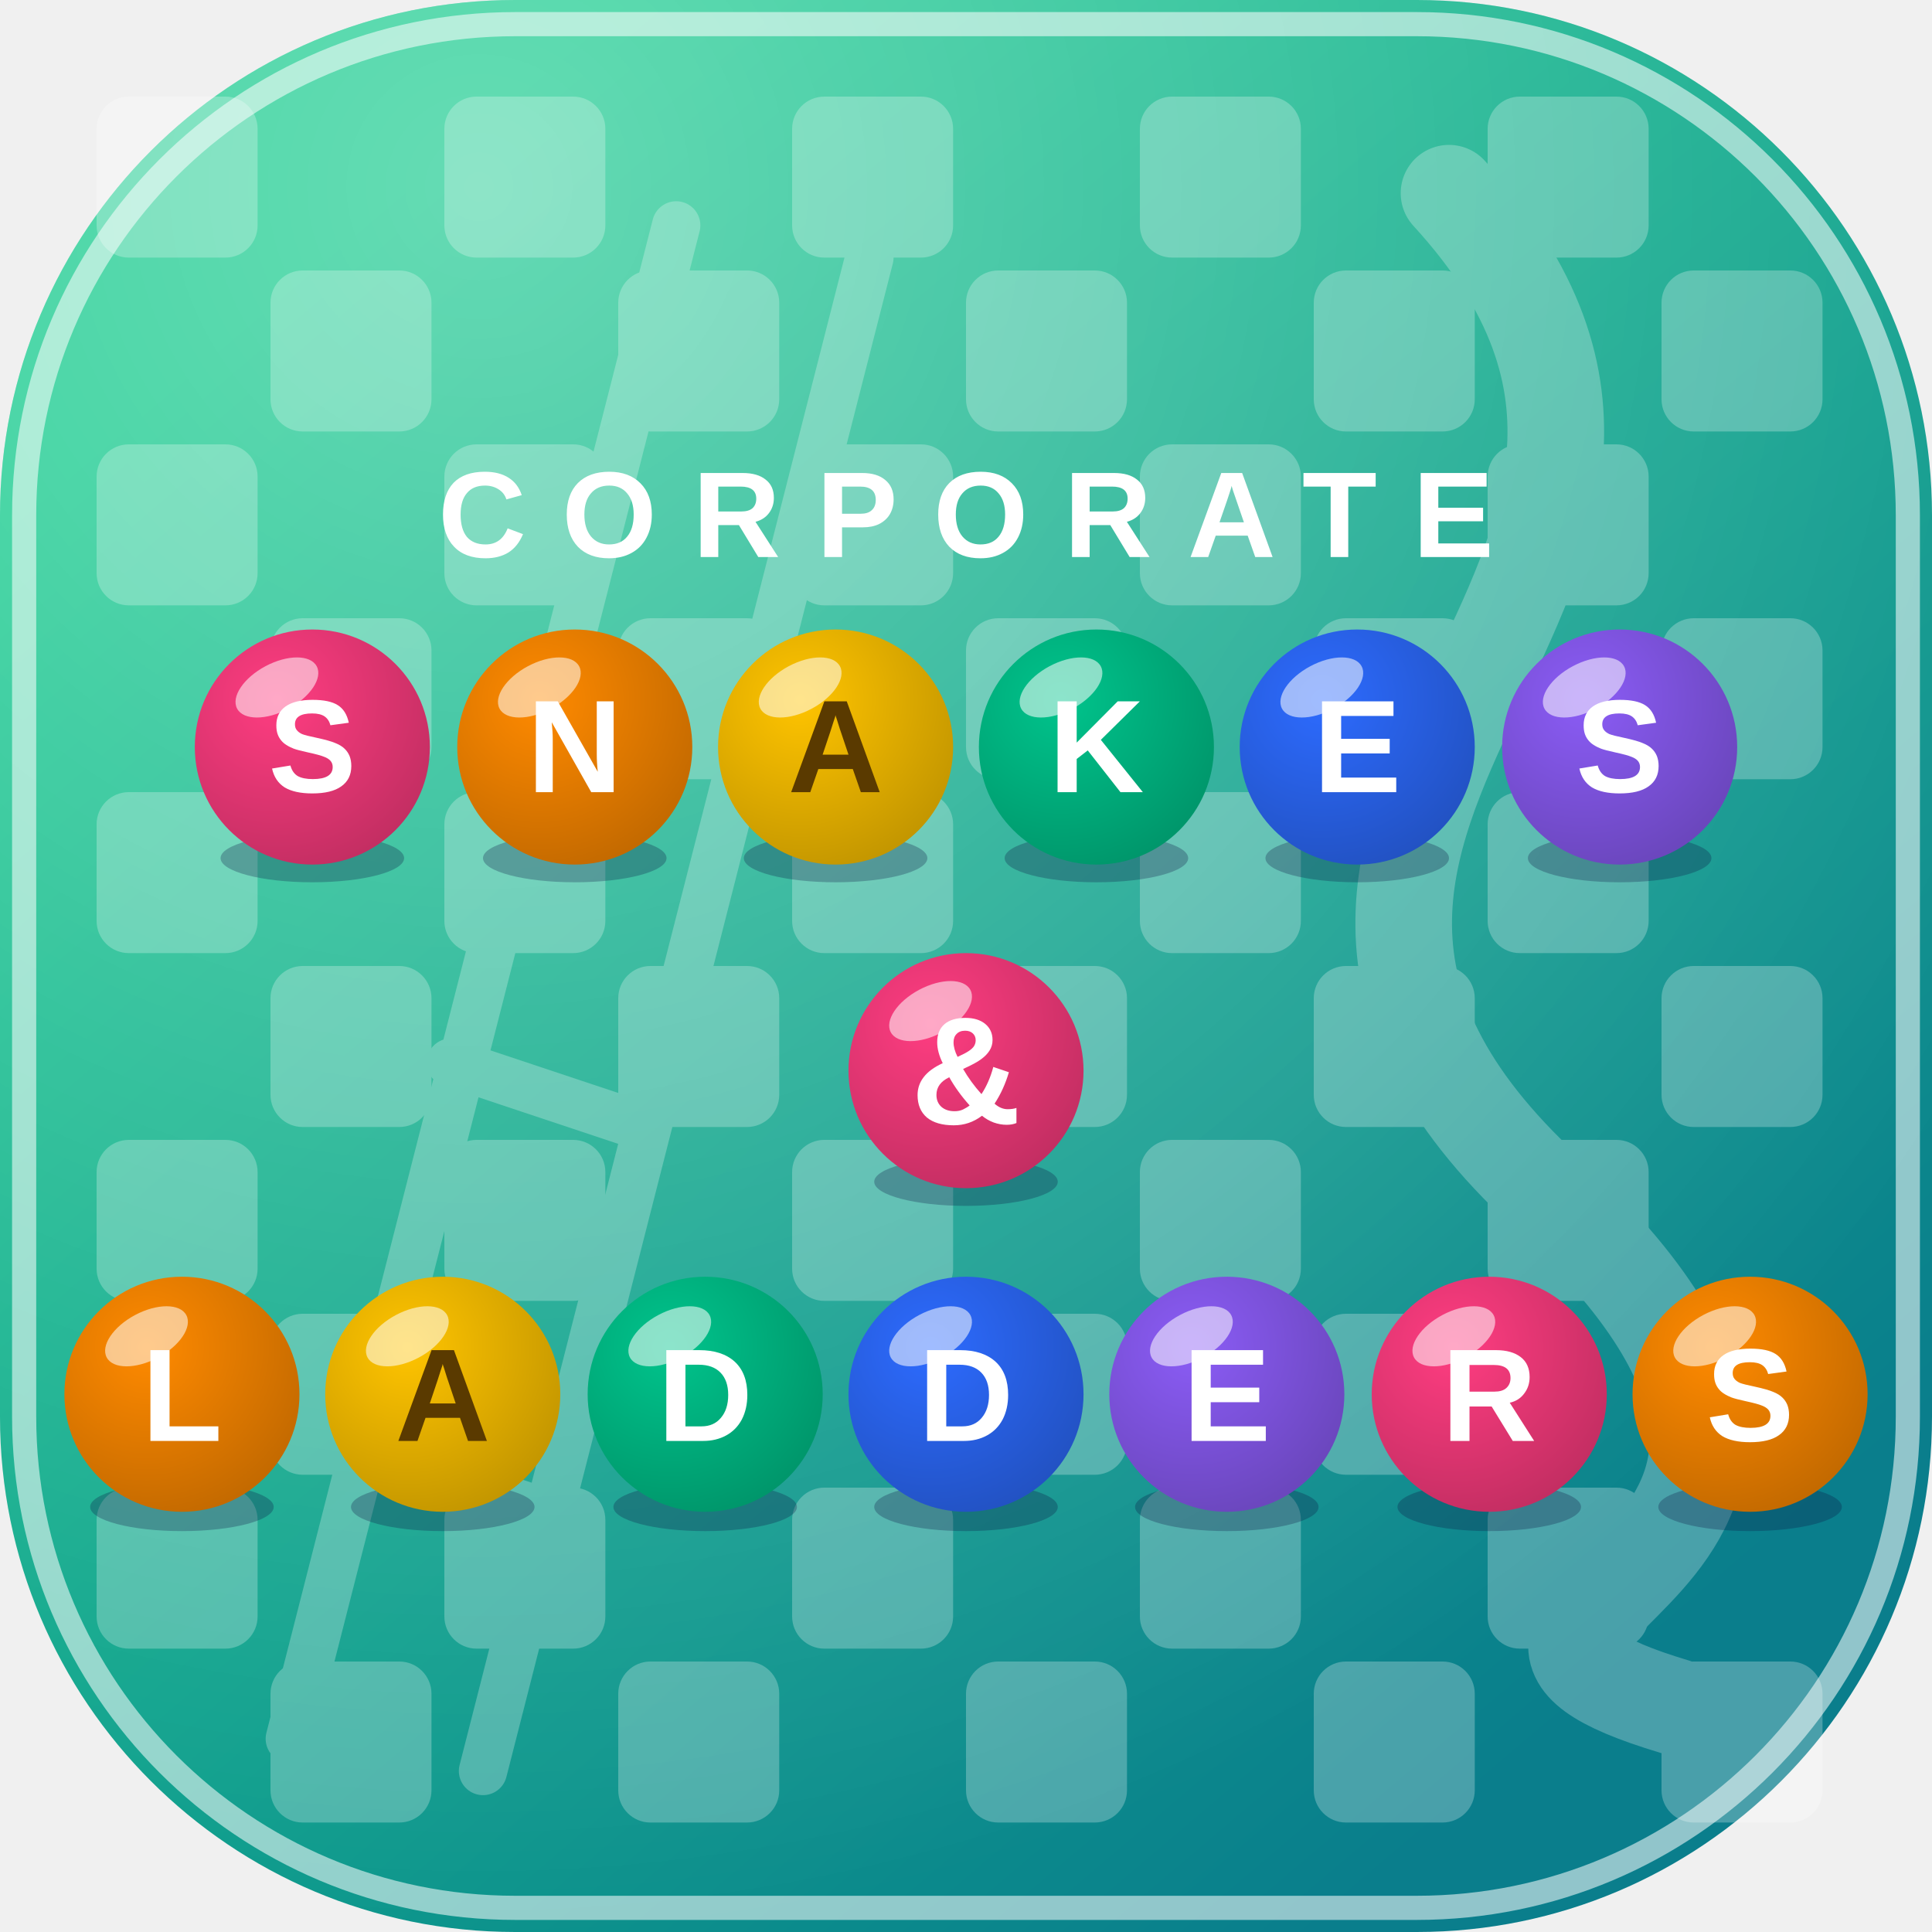
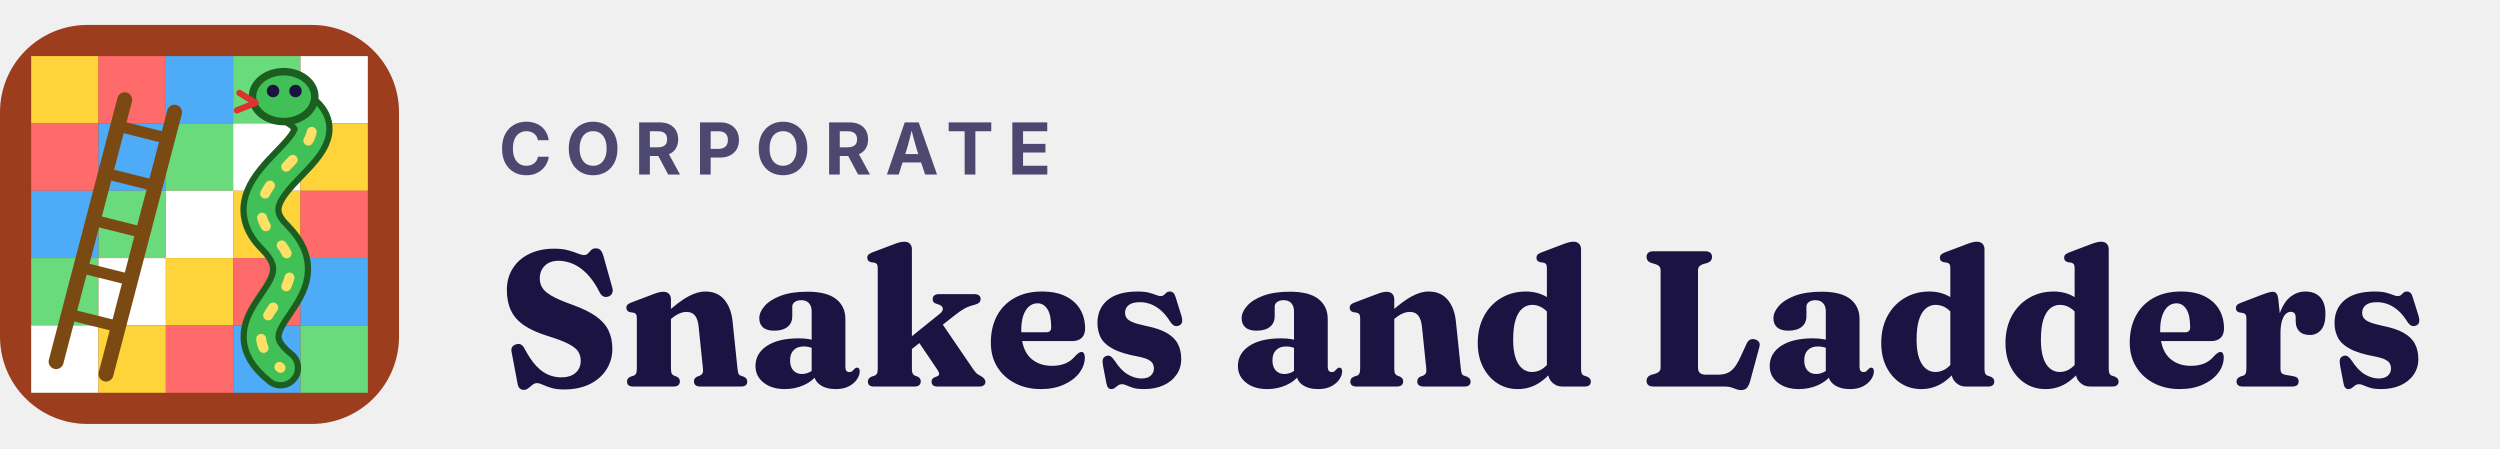
- <svg xmlns="http://www.w3.org/2000/svg" viewBox="0 0 120 120" width="240" height="240">
-   <defs>
-     <linearGradient id="t299" gradientTransform="rotate(50 .5 .5)">
-       <stop offset="0" stop-color="#12C98B" />
-       <stop offset="1" stop-color="#0A7E8C" />
-     </linearGradient>
-     <radialGradient id="s299" cx=".25" cy=".1" r=".9">
-       <stop offset="0" stop-color="#FFFFFF" stop-opacity="0.35" />
-       <stop offset="1" stop-color="#FFFFFF" stop-opacity="0" />
-     </radialGradient>
-   </defs>
-   <rect width="120" height="120" rx="32" fill="url(#t299)" />
-   <rect width="120" height="120" rx="32" fill="url(#s299)" />
-   <rect x="1.5" y="1.5" width="117" height="117" rx="30.5" fill="none" stroke="#FFFFFF" stroke-opacity="0.55" stroke-width="1.5" />
-   <g opacity="0.26" stroke-linecap="round" stroke-linejoin="round">
-     <g fill="#FFFFFF">
-       <rect x="6.0" y="6.0" width="10" height="10" rx="2" />
-       <rect x="27.6" y="6.0" width="10" height="10" rx="2" />
-       <rect x="49.2" y="6.0" width="10" height="10" rx="2" />
-       <rect x="70.8" y="6.0" width="10" height="10" rx="2" />
-       <rect x="92.4" y="6.0" width="10" height="10" rx="2" />
-       <rect x="16.8" y="16.8" width="10" height="10" rx="2" />
-       <rect x="38.4" y="16.8" width="10" height="10" rx="2" />
-       <rect x="60.0" y="16.8" width="10" height="10" rx="2" />
-       <rect x="81.6" y="16.8" width="10" height="10" rx="2" />
-       <rect x="103.2" y="16.8" width="10" height="10" rx="2" />
-       <rect x="6.0" y="27.6" width="10" height="10" rx="2" />
-       <rect x="27.6" y="27.6" width="10" height="10" rx="2" />
-       <rect x="49.2" y="27.6" width="10" height="10" rx="2" />
-       <rect x="70.8" y="27.6" width="10" height="10" rx="2" />
-       <rect x="92.4" y="27.6" width="10" height="10" rx="2" />
-       <rect x="16.8" y="38.4" width="10" height="10" rx="2" />
-       <rect x="38.4" y="38.4" width="10" height="10" rx="2" />
-       <rect x="60.0" y="38.4" width="10" height="10" rx="2" />
-       <rect x="81.6" y="38.4" width="10" height="10" rx="2" />
-       <rect x="103.2" y="38.4" width="10" height="10" rx="2" />
-       <rect x="6.0" y="49.2" width="10" height="10" rx="2" />
-       <rect x="27.6" y="49.2" width="10" height="10" rx="2" />
-       <rect x="49.2" y="49.2" width="10" height="10" rx="2" />
-       <rect x="70.8" y="49.2" width="10" height="10" rx="2" />
-       <rect x="92.4" y="49.2" width="10" height="10" rx="2" />
-       <rect x="16.8" y="60.0" width="10" height="10" rx="2" />
-       <rect x="38.4" y="60.0" width="10" height="10" rx="2" />
-       <rect x="60.0" y="60.0" width="10" height="10" rx="2" />
-       <rect x="81.6" y="60.0" width="10" height="10" rx="2" />
-       <rect x="103.2" y="60.0" width="10" height="10" rx="2" />
-       <rect x="6.0" y="70.8" width="10" height="10" rx="2" />
-       <rect x="27.6" y="70.8" width="10" height="10" rx="2" />
-       <rect x="49.2" y="70.8" width="10" height="10" rx="2" />
-       <rect x="70.8" y="70.8" width="10" height="10" rx="2" />
-       <rect x="92.4" y="70.8" width="10" height="10" rx="2" />
-       <rect x="16.8" y="81.6" width="10" height="10" rx="2" />
-       <rect x="38.4" y="81.6" width="10" height="10" rx="2" />
-       <rect x="60.0" y="81.6" width="10" height="10" rx="2" />
-       <rect x="81.6" y="81.6" width="10" height="10" rx="2" />
-       <rect x="103.2" y="81.6" width="10" height="10" rx="2" />
-       <rect x="6.0" y="92.4" width="10" height="10" rx="2" />
-       <rect x="27.6" y="92.4" width="10" height="10" rx="2" />
-       <rect x="49.2" y="92.4" width="10" height="10" rx="2" />
-       <rect x="70.8" y="92.4" width="10" height="10" rx="2" />
-       <rect x="92.4" y="92.4" width="10" height="10" rx="2" />
-       <rect x="16.8" y="103.2" width="10" height="10" rx="2" />
-       <rect x="38.4" y="103.2" width="10" height="10" rx="2" />
-       <rect x="60.0" y="103.2" width="10" height="10" rx="2" />
-       <rect x="81.6" y="103.2" width="10" height="10" rx="2" />
-       <rect x="103.2" y="103.2" width="10" height="10" rx="2" />
-     </g>
-     <path d="M18 108 L42 14 M30 110 L54 16 M22 90 L34 94 M28 66 L40 70 M34 42 L46 46" stroke="#FFFFFF" stroke-width="3" fill="none" />
-     <path d="M90 12 C 112 36, 70 50, 96 74 S 84 100, 104 106" stroke="#FFFFFF" stroke-width="6" fill="none" stroke-linecap="round" />
+ <svg xmlns="http://www.w3.org/2000/svg" viewBox="0 0 401 72" width="401" height="72" role="img" aria-label="Corporate Snakes and Ladders">
+   <g transform="translate(0 4) scale(1)">
+     <svg viewBox="0 0 64 64" width="64" height="64">
+       <rect width="64" height="64" rx="14" fill="#9C3D1E" />
+       <rect x="5.0" y="5.0" width="10.8" height="10.8" fill="#FFD43B" />
+       <rect x="15.8" y="5.0" width="10.8" height="10.8" fill="#FF6B6B" />
+       <rect x="26.6" y="5.0" width="10.8" height="10.8" fill="#4DABF7" />
+       <rect x="37.4" y="5.0" width="10.8" height="10.8" fill="#69DB7C" />
+       <rect x="48.2" y="5.0" width="10.8" height="10.8" fill="#FFFFFF" />
+       <rect x="5.0" y="15.8" width="10.8" height="10.8" fill="#FF6B6B" />
+       <rect x="15.8" y="15.8" width="10.8" height="10.8" fill="#4DABF7" />
+       <rect x="26.6" y="15.8" width="10.8" height="10.8" fill="#69DB7C" />
+       <rect x="37.4" y="15.8" width="10.8" height="10.8" fill="#FFFFFF" />
+       <rect x="48.2" y="15.8" width="10.8" height="10.8" fill="#FFD43B" />
+       <rect x="5.0" y="26.6" width="10.8" height="10.8" fill="#4DABF7" />
+       <rect x="15.8" y="26.6" width="10.8" height="10.8" fill="#69DB7C" />
+       <rect x="26.6" y="26.6" width="10.8" height="10.8" fill="#FFFFFF" />
+       <rect x="37.4" y="26.6" width="10.8" height="10.8" fill="#FFD43B" />
+       <rect x="48.2" y="26.6" width="10.8" height="10.8" fill="#FF6B6B" />
+       <rect x="5.0" y="37.4" width="10.8" height="10.8" fill="#69DB7C" />
+       <rect x="15.8" y="37.4" width="10.8" height="10.8" fill="#FFFFFF" />
+       <rect x="26.6" y="37.4" width="10.8" height="10.8" fill="#FFD43B" />
+       <rect x="37.4" y="37.4" width="10.8" height="10.8" fill="#FF6B6B" />
+       <rect x="48.2" y="37.4" width="10.8" height="10.8" fill="#4DABF7" />
+       <rect x="5.0" y="48.2" width="10.8" height="10.8" fill="#FFFFFF" />
+       <rect x="15.8" y="48.2" width="10.8" height="10.8" fill="#FFD43B" />
+       <rect x="26.6" y="48.2" width="10.8" height="10.8" fill="#FF6B6B" />
+       <rect x="37.4" y="48.2" width="10.8" height="10.8" fill="#4DABF7" />
+       <rect x="48.2" y="48.2" width="10.8" height="10.8" fill="#69DB7C" />
+       <g stroke="#7A4A12" stroke-width="2.4" stroke-linecap="round">
+         <path d="M9 54L20 12M17 56L28 14" />
+         <path d="M11.0 46.4L19.0 48.4" stroke-width="1.8" />
+         <path d="M13.0 38.9L21.0 40.9" stroke-width="1.8" />
+         <path d="M14.9 31.3L22.9 33.3" stroke-width="1.8" />
+         <path d="M16.9 23.8L24.9 25.8" stroke-width="1.8" />
+         <path d="M18.9 16.2L26.9 18.2" stroke-width="1.8" />
+       </g>
+       <path d="M47 13C58 19 35 25 44 34S35 47 45 55" fill="none" stroke="#1B5E20" stroke-width="6.6" stroke-linecap="round" />
+       <path d="M47 13C58 19 35 25 44 34S35 47 45 55" fill="none" stroke="#40C057" stroke-width="4.6" stroke-linecap="round" />
+       <path d="M47 13C58 19 35 25 44 34S35 47 45 55" fill="none" stroke="#FFE066" stroke-width="1.6" stroke-linecap="round" stroke-dasharray="1.5 4" />
+       <ellipse cx="45.5" cy="11.5" rx="5" ry="4" fill="#40C057" stroke="#1B5E20" stroke-width="1.2" />
+       <circle cx="43.8" cy="10.6" r="1" fill="#1A1440" />
+       <circle cx="47.4" cy="10.6" r="1" fill="#1A1440" />
+       <path d="M41 12.5l-3 1.2m3-1.2l-2.6-1.6" stroke="#E03131" stroke-width="1" stroke-linecap="round" />
+     </svg>
  </g>
-   <text x="60" y="34.6" text-anchor="middle" font-family="'Segoe UI','Helvetica Neue',Arial,sans-serif" font-size="7.6" font-weight="800" letter-spacing="2.2" fill="#FFFFFF">CORPORATE</text>
-   <defs>
-     <radialGradient id="b285" cx=".35" cy=".3" r=".9">
-       <stop offset="0" stop-color="#FF3D81" />
-       <stop offset="1" stop-color="#B72B5C" />
-     </radialGradient>
-   </defs>
-   <ellipse cx="19.4" cy="53.3" rx="5.7" ry="1.5" fill="#0B1240" opacity=".28" />
-   <circle cx="19.4" cy="46.4" r="7.3" fill="url(#b285)" />
-   <ellipse cx="17.2" cy="42.7" rx="2.8" ry="1.5" fill="#FFFFFF" opacity=".55" transform="rotate(-28 17.2 42.7)" />
-   <text x="19.4" y="49.2" text-anchor="middle" font-family="'Segoe UI','Helvetica Neue',Arial,sans-serif" font-size="8.2" font-weight="900" fill="#FFFFFF">S</text>
-   <defs>
-     <radialGradient id="b286" cx=".35" cy=".3" r=".9">
-       <stop offset="0" stop-color="#FF8A00" />
-       <stop offset="1" stop-color="#B76300" />
-     </radialGradient>
-   </defs>
-   <ellipse cx="35.7" cy="53.3" rx="5.7" ry="1.5" fill="#0B1240" opacity=".28" />
-   <circle cx="35.7" cy="46.4" r="7.3" fill="url(#b286)" />
-   <ellipse cx="33.5" cy="42.7" rx="2.8" ry="1.5" fill="#FFFFFF" opacity=".55" transform="rotate(-28 33.5 42.7)" />
-   <text x="35.7" y="49.2" text-anchor="middle" font-family="'Segoe UI','Helvetica Neue',Arial,sans-serif" font-size="8.2" font-weight="900" fill="#FFFFFF">N</text>
-   <defs>
-     <radialGradient id="b287" cx=".35" cy=".3" r=".9">
-       <stop offset="0" stop-color="#FFC400" />
-       <stop offset="1" stop-color="#B78D00" />
-     </radialGradient>
-   </defs>
-   <ellipse cx="51.9" cy="53.3" rx="5.7" ry="1.5" fill="#0B1240" opacity=".28" />
-   <circle cx="51.9" cy="46.4" r="7.3" fill="url(#b287)" />
-   <ellipse cx="49.7" cy="42.7" rx="2.8" ry="1.5" fill="#FFFFFF" opacity=".55" transform="rotate(-28 49.7 42.7)" />
-   <text x="51.9" y="49.2" text-anchor="middle" font-family="'Segoe UI','Helvetica Neue',Arial,sans-serif" font-size="8.2" font-weight="900" fill="#5A3A00">A</text>
-   <defs>
-     <radialGradient id="b288" cx=".35" cy=".3" r=".9">
-       <stop offset="0" stop-color="#00C48C" />
-       <stop offset="1" stop-color="#008D64" />
-     </radialGradient>
-   </defs>
-   <ellipse cx="68.1" cy="53.3" rx="5.7" ry="1.5" fill="#0B1240" opacity=".28" />
-   <circle cx="68.1" cy="46.4" r="7.3" fill="url(#b288)" />
-   <ellipse cx="65.9" cy="42.7" rx="2.8" ry="1.5" fill="#FFFFFF" opacity=".55" transform="rotate(-28 65.9 42.7)" />
-   <text x="68.1" y="49.2" text-anchor="middle" font-family="'Segoe UI','Helvetica Neue',Arial,sans-serif" font-size="8.2" font-weight="900" fill="#FFFFFF">K</text>
-   <defs>
-     <radialGradient id="b289" cx=".35" cy=".3" r=".9">
-       <stop offset="0" stop-color="#2D6BFF" />
-       <stop offset="1" stop-color="#204DB7" />
-     </radialGradient>
-   </defs>
-   <ellipse cx="84.3" cy="53.3" rx="5.7" ry="1.5" fill="#0B1240" opacity=".28" />
-   <circle cx="84.3" cy="46.4" r="7.3" fill="url(#b289)" />
-   <ellipse cx="82.1" cy="42.7" rx="2.8" ry="1.5" fill="#FFFFFF" opacity=".55" transform="rotate(-28 82.1 42.7)" />
-   <text x="84.3" y="49.2" text-anchor="middle" font-family="'Segoe UI','Helvetica Neue',Arial,sans-serif" font-size="8.2" font-weight="900" fill="#FFFFFF">E</text>
-   <defs>
-     <radialGradient id="b290" cx=".35" cy=".3" r=".9">
-       <stop offset="0" stop-color="#8B5CF6" />
-       <stop offset="1" stop-color="#6442B1" />
-     </radialGradient>
-   </defs>
-   <ellipse cx="100.6" cy="53.3" rx="5.7" ry="1.5" fill="#0B1240" opacity=".28" />
-   <circle cx="100.6" cy="46.4" r="7.3" fill="url(#b290)" />
-   <ellipse cx="98.4" cy="42.7" rx="2.8" ry="1.5" fill="#FFFFFF" opacity=".55" transform="rotate(-28 98.4 42.7)" />
-   <text x="100.6" y="49.2" text-anchor="middle" font-family="'Segoe UI','Helvetica Neue',Arial,sans-serif" font-size="8.2" font-weight="900" fill="#FFFFFF">S</text>
-   <defs>
-     <radialGradient id="b291" cx=".35" cy=".3" r=".9">
-       <stop offset="0" stop-color="#FF3D81" />
-       <stop offset="1" stop-color="#B72B5C" />
-     </radialGradient>
-   </defs>
-   <ellipse cx="60.0" cy="73.4" rx="5.7" ry="1.5" fill="#0B1240" opacity=".28" />
-   <circle cx="60.0" cy="66.5" r="7.3" fill="url(#b291)" />
-   <ellipse cx="57.8" cy="62.8" rx="2.8" ry="1.5" fill="#FFFFFF" opacity=".55" transform="rotate(-28 57.8 62.8)" />
-   <text x="60.0" y="69.8" text-anchor="middle" font-family="'Segoe UI','Helvetica Neue',Arial,sans-serif" font-size="9.5" font-weight="900" fill="#FFFFFF">&amp;</text>
-   <defs>
-     <radialGradient id="b292" cx=".35" cy=".3" r=".9">
-       <stop offset="0" stop-color="#FF8A00" />
-       <stop offset="1" stop-color="#B76300" />
-     </radialGradient>
-   </defs>
-   <ellipse cx="11.3" cy="93.6" rx="5.7" ry="1.5" fill="#0B1240" opacity=".28" />
-   <circle cx="11.3" cy="86.6" r="7.3" fill="url(#b292)" />
-   <ellipse cx="9.1" cy="83.0" rx="2.8" ry="1.5" fill="#FFFFFF" opacity=".55" transform="rotate(-28 9.1 83.0)" />
-   <text x="11.3" y="89.5" text-anchor="middle" font-family="'Segoe UI','Helvetica Neue',Arial,sans-serif" font-size="8.2" font-weight="900" fill="#FFFFFF">L</text>
-   <defs>
-     <radialGradient id="b293" cx=".35" cy=".3" r=".9">
-       <stop offset="0" stop-color="#FFC400" />
-       <stop offset="1" stop-color="#B78D00" />
-     </radialGradient>
-   </defs>
-   <ellipse cx="27.5" cy="93.6" rx="5.7" ry="1.5" fill="#0B1240" opacity=".28" />
-   <circle cx="27.5" cy="86.6" r="7.3" fill="url(#b293)" />
-   <ellipse cx="25.3" cy="83.0" rx="2.8" ry="1.5" fill="#FFFFFF" opacity=".55" transform="rotate(-28 25.3 83.0)" />
-   <text x="27.5" y="89.5" text-anchor="middle" font-family="'Segoe UI','Helvetica Neue',Arial,sans-serif" font-size="8.2" font-weight="900" fill="#5A3A00">A</text>
-   <defs>
-     <radialGradient id="b294" cx=".35" cy=".3" r=".9">
-       <stop offset="0" stop-color="#00C48C" />
-       <stop offset="1" stop-color="#008D64" />
-     </radialGradient>
-   </defs>
-   <ellipse cx="43.8" cy="93.6" rx="5.7" ry="1.5" fill="#0B1240" opacity=".28" />
-   <circle cx="43.8" cy="86.6" r="7.3" fill="url(#b294)" />
-   <ellipse cx="41.6" cy="83.0" rx="2.8" ry="1.5" fill="#FFFFFF" opacity=".55" transform="rotate(-28 41.6 83.0)" />
-   <text x="43.8" y="89.5" text-anchor="middle" font-family="'Segoe UI','Helvetica Neue',Arial,sans-serif" font-size="8.2" font-weight="900" fill="#FFFFFF">D</text>
-   <defs>
-     <radialGradient id="b295" cx=".35" cy=".3" r=".9">
-       <stop offset="0" stop-color="#2D6BFF" />
-       <stop offset="1" stop-color="#204DB7" />
-     </radialGradient>
-   </defs>
-   <ellipse cx="60.0" cy="93.6" rx="5.7" ry="1.5" fill="#0B1240" opacity=".28" />
-   <circle cx="60.0" cy="86.6" r="7.3" fill="url(#b295)" />
-   <ellipse cx="57.8" cy="83.0" rx="2.8" ry="1.5" fill="#FFFFFF" opacity=".55" transform="rotate(-28 57.8 83.0)" />
-   <text x="60.0" y="89.5" text-anchor="middle" font-family="'Segoe UI','Helvetica Neue',Arial,sans-serif" font-size="8.2" font-weight="900" fill="#FFFFFF">D</text>
-   <defs>
-     <radialGradient id="b296" cx=".35" cy=".3" r=".9">
-       <stop offset="0" stop-color="#8B5CF6" />
-       <stop offset="1" stop-color="#6442B1" />
-     </radialGradient>
-   </defs>
-   <ellipse cx="76.2" cy="93.6" rx="5.7" ry="1.5" fill="#0B1240" opacity=".28" />
-   <circle cx="76.2" cy="86.6" r="7.3" fill="url(#b296)" />
-   <ellipse cx="74.0" cy="83.0" rx="2.8" ry="1.5" fill="#FFFFFF" opacity=".55" transform="rotate(-28 74.0 83.0)" />
-   <text x="76.2" y="89.5" text-anchor="middle" font-family="'Segoe UI','Helvetica Neue',Arial,sans-serif" font-size="8.2" font-weight="900" fill="#FFFFFF">E</text>
-   <defs>
-     <radialGradient id="b297" cx=".35" cy=".3" r=".9">
-       <stop offset="0" stop-color="#FF3D81" />
-       <stop offset="1" stop-color="#B72B5C" />
-     </radialGradient>
-   </defs>
-   <ellipse cx="92.5" cy="93.6" rx="5.7" ry="1.5" fill="#0B1240" opacity=".28" />
-   <circle cx="92.5" cy="86.6" r="7.3" fill="url(#b297)" />
-   <ellipse cx="90.3" cy="83.0" rx="2.8" ry="1.5" fill="#FFFFFF" opacity=".55" transform="rotate(-28 90.3 83.0)" />
-   <text x="92.5" y="89.5" text-anchor="middle" font-family="'Segoe UI','Helvetica Neue',Arial,sans-serif" font-size="8.2" font-weight="900" fill="#FFFFFF">R</text>
-   <defs>
-     <radialGradient id="b298" cx=".35" cy=".3" r=".9">
-       <stop offset="0" stop-color="#FF8A00" />
-       <stop offset="1" stop-color="#B76300" />
-     </radialGradient>
-   </defs>
-   <ellipse cx="108.7" cy="93.6" rx="5.7" ry="1.5" fill="#0B1240" opacity=".28" />
-   <circle cx="108.7" cy="86.6" r="7.3" fill="url(#b298)" />
-   <ellipse cx="106.5" cy="83.0" rx="2.8" ry="1.5" fill="#FFFFFF" opacity=".55" transform="rotate(-28 106.5 83.0)" />
-   <text x="108.7" y="89.5" text-anchor="middle" font-family="'Segoe UI','Helvetica Neue',Arial,sans-serif" font-size="8.2" font-weight="900" fill="#FFFFFF">S</text>
+   <path d="M84.41 28.11Q83.3 28.11 82.42 27.61Q81.54 27.1 81.03 26.14Q80.53 25.18 80.53 23.82Q80.53 22.46 81.04 21.49Q81.55 20.53 82.43 20.03Q83.31 19.52 84.41 19.52Q85.13 19.52 85.74 19.72Q86.36 19.92 86.83 20.3Q87.31 20.68 87.61 21.24Q87.92 21.79 88.01 22.49H86.28Q86.22 22.15 86.06 21.88Q85.9 21.61 85.66 21.43Q85.42 21.24 85.11 21.14Q84.81 21.04 84.45 21.04Q83.8 21.04 83.3 21.37Q82.81 21.69 82.54 22.31Q82.27 22.93 82.27 23.82Q82.27 24.73 82.54 25.34Q82.82 25.96 83.31 26.28Q83.8 26.59 84.44 26.59Q84.8 26.59 85.11 26.49Q85.41 26.39 85.66 26.21Q85.9 26.02 86.06 25.75Q86.22 25.48 86.29 25.14H88.02Q87.95 25.72 87.67 26.25Q87.4 26.79 86.93 27.21Q86.47 27.63 85.84 27.87Q85.2 28.11 84.41 28.11ZM95.14 28.11Q94.03 28.11 93.15 27.61Q92.26 27.1 91.75 26.14Q91.23 25.18 91.23 23.82Q91.23 22.46 91.75 21.49Q92.26 20.53 93.15 20.03Q94.03 19.52 95.14 19.52Q96.25 19.52 97.13 20.03Q98.01 20.53 98.53 21.49Q99.04 22.46 99.04 23.82Q99.04 25.18 98.53 26.14Q98.01 27.1 97.13 27.61Q96.25 28.11 95.14 28.11ZM95.14 26.59Q95.79 26.59 96.27 26.27Q96.76 25.95 97.03 25.33Q97.3 24.72 97.3 23.82Q97.3 22.92 97.03 22.3Q96.76 21.68 96.27 21.36Q95.79 21.04 95.14 21.04Q94.49 21.04 94 21.36Q93.52 21.68 93.25 22.3Q92.97 22.92 92.97 23.82Q92.97 24.72 93.25 25.33Q93.52 25.95 94 26.27Q94.49 26.59 95.14 26.59ZM102.52 28V19.63H105.79Q106.74 19.63 107.41 19.97Q108.08 20.31 108.43 20.92Q108.78 21.53 108.78 22.36Q108.78 23.18 108.42 23.78Q108.07 24.38 107.39 24.7Q106.71 25.02 105.75 25.02H103.54V23.63H105.48Q106 23.63 106.34 23.48Q106.68 23.34 106.85 23.06Q107.01 22.77 107.01 22.36Q107.01 21.93 106.85 21.64Q106.68 21.35 106.34 21.2Q106 21.05 105.47 21.05H104.24V28ZM107.18 28 105.15 24.19H107L109.08 28ZM112.28 28V19.63H115.54Q116.49 19.63 117.16 20Q117.83 20.36 118.18 21Q118.53 21.63 118.53 22.46Q118.53 23.29 118.18 23.92Q117.82 24.55 117.14 24.91Q116.47 25.27 115.5 25.27H113.4V23.88H115.23Q115.75 23.88 116.09 23.7Q116.43 23.52 116.6 23.2Q116.76 22.88 116.76 22.46Q116.76 22.03 116.6 21.72Q116.43 21.4 116.09 21.22Q115.75 21.05 115.22 21.05H113.99V28ZM125.6 28.11Q124.5 28.11 123.61 27.61Q122.73 27.1 122.21 26.14Q121.7 25.18 121.7 23.82Q121.7 22.46 122.21 21.49Q122.73 20.53 123.61 20.03Q124.5 19.52 125.6 19.52Q126.71 19.52 127.6 20.03Q128.48 20.53 128.99 21.49Q129.5 22.46 129.5 23.82Q129.5 25.18 128.99 26.14Q128.48 27.1 127.6 27.61Q126.71 28.11 125.6 28.11ZM125.6 26.59Q126.25 26.59 126.74 26.27Q127.23 25.95 127.5 25.33Q127.77 24.72 127.77 23.82Q127.77 22.92 127.5 22.3Q127.23 21.68 126.74 21.36Q126.25 21.04 125.6 21.04Q124.96 21.04 124.47 21.36Q123.98 21.68 123.71 22.3Q123.44 22.92 123.44 23.82Q123.44 24.72 123.71 25.33Q123.98 25.95 124.47 26.27Q124.96 26.59 125.6 26.59ZM132.99 28V19.63H136.25Q137.21 19.63 137.87 19.97Q138.54 20.31 138.89 20.92Q139.24 21.53 139.24 22.36Q139.24 23.18 138.89 23.78Q138.53 24.38 137.86 24.7Q137.18 25.02 136.21 25.02H134V23.63H135.94Q136.46 23.63 136.8 23.48Q137.14 23.34 137.31 23.06Q137.48 22.77 137.48 22.36Q137.48 21.93 137.31 21.64Q137.14 21.35 136.8 21.2Q136.46 21.05 135.94 21.05H134.7V28ZM137.64 28 135.61 24.19H137.47L139.55 28ZM142.26 28 145.12 19.63H147.36L150.3 28H148.39L147.05 23.96Q146.81 23.18 146.56 22.25Q146.31 21.32 146.04 20.22H146.41Q146.14 21.33 145.91 22.26Q145.68 23.2 145.44 23.96L144.15 28ZM144.05 26.06V24.71H148.51V26.06ZM152.17 21.06V19.63H159V21.06H156.45V28H154.73V21.06ZM162.38 28V19.63H167.98V21.06H164.1V23.08H167.69V24.47H164.1V26.58H167.99V28Z" fill="#4D4870" />
+   <path d="M90.44 62.47Q89.27 62.47 88.43 62.22Q87.59 61.96 87.03 61.7Q86.48 61.45 86.15 61.45Q85.82 61.45 85.56 61.61Q85.31 61.78 85.08 61.99Q84.85 62.21 84.6 62.37Q84.35 62.54 84.03 62.54Q83.63 62.54 83.37 62.3Q83.1 62.06 83.01 61.5L82.04 56.35Q81.97 55.96 82.15 55.67Q82.33 55.38 82.75 55.24Q83.2 55.08 83.54 55.25Q83.88 55.42 84.13 55.91Q85.06 57.68 86.01 58.69Q86.96 59.7 87.97 60.12Q88.97 60.53 90.03 60.53Q91.46 60.53 92.3 59.82Q93.14 59.11 93.15 57.87Q93.15 57.06 92.76 56.42Q92.37 55.78 91.23 55.18Q90.09 54.58 87.85 53.89Q85.47 53.15 84.03 52.16Q82.59 51.17 81.95 49.78Q81.3 48.38 81.3 46.5Q81.3 44.56 82.24 43.07Q83.17 41.57 84.89 40.73Q86.6 39.89 88.91 39.89Q90.24 39.89 91.15 40.15Q92.05 40.4 92.66 40.65Q93.27 40.91 93.7 40.91Q94.07 40.91 94.31 40.65Q94.55 40.38 94.83 40.1Q95.11 39.83 95.6 39.83Q96.02 39.83 96.3 40.1Q96.59 40.37 96.8 41.11L98.22 46.17Q98.36 46.66 98.18 47.04Q98.01 47.43 97.57 47.57Q97.12 47.72 96.78 47.54Q96.44 47.37 96.21 46.94Q95.24 45.01 94.13 43.9Q93.03 42.78 91.87 42.31Q90.72 41.83 89.59 41.83Q88.19 41.83 87.39 42.62Q86.58 43.41 86.58 44.67Q86.58 45.45 86.96 46.11Q87.33 46.77 88.45 47.43Q89.56 48.08 91.74 48.86Q94.12 49.7 95.54 50.7Q96.96 51.69 97.59 52.98Q98.22 54.26 98.22 55.97Q98.22 57.77 97.29 59.25Q96.36 60.72 94.63 61.6Q92.89 62.47 90.44 62.47ZM107.62 48V59.11Q107.62 59.66 107.74 59.9Q107.85 60.13 108.11 60.25L108.54 60.41Q109.05 60.66 109.05 61.16Q109.05 62 108.01 62H101.59Q101.06 62 100.81 61.79Q100.57 61.58 100.57 61.21Q100.57 60.93 100.72 60.73Q100.86 60.53 101.19 60.4L101.66 60.25Q101.92 60.14 102.03 59.9Q102.15 59.67 102.15 59.11V51.06Q102.15 50.61 102.02 50.42Q101.9 50.22 101.63 50.16L101.05 50.07Q100.75 49.99 100.61 49.82Q100.47 49.64 100.47 49.38Q100.47 49.06 100.65 48.87Q100.83 48.68 101.32 48.5L104.46 47.31Q105.15 47.04 105.58 46.92Q106.01 46.8 106.41 46.8Q107 46.8 107.31 47.14Q107.62 47.47 107.62 48ZM107.1 51.62 106.28 50.76 106.81 50.27Q108.89 48.37 110.36 47.57Q111.84 46.76 113.13 46.76Q115.1 46.76 116.2 48.09Q117.3 49.43 117.51 51.6L118.29 59.09Q118.35 59.65 118.44 59.9Q118.53 60.15 118.8 60.25L119.24 60.4Q119.57 60.53 119.72 60.73Q119.86 60.93 119.86 61.21Q119.86 61.58 119.62 61.79Q119.38 62 118.84 62H112.35Q111.31 62 111.31 61.16Q111.31 60.66 111.82 60.41L112.26 60.25Q112.53 60.13 112.67 59.89Q112.81 59.65 112.75 59.09L112.06 52.38Q111.94 51.21 111.48 50.62Q111.02 50.03 110.1 50.03Q109.53 50.03 108.92 50.31Q108.3 50.59 107.69 51.11ZM130.58 59.94V59.6L130.19 59.56V49.94Q130.19 49.1 129.75 48.62Q129.31 48.15 128.54 48.15Q127.88 48.15 127.48 48.44Q127.08 48.73 127.08 49.17V50.7Q127.08 51.82 126.32 52.43Q125.56 53.04 124.17 53.04Q122.98 53.04 122.38 52.51Q121.79 51.98 121.79 51.05Q121.79 50.05 122.66 49.07Q123.53 48.08 125.25 47.43Q126.97 46.79 129.54 46.79Q132.61 46.79 134.1 47.96Q135.6 49.14 135.6 51.17V58.9Q135.6 59.26 135.76 59.47Q135.92 59.68 136.24 59.68Q136.55 59.68 136.71 59.52Q136.88 59.37 137.01 59.22Q137.11 59.12 137.21 59.04Q137.32 58.97 137.46 58.97Q137.69 58.97 137.8 59.13Q137.9 59.3 137.9 59.57Q137.9 60.17 137.47 60.83Q137.04 61.49 136.18 61.95Q135.33 62.41 134.06 62.41Q132.51 62.41 131.55 61.73Q130.58 61.05 130.58 59.94ZM121.18 58.72Q121.18 56.69 123.01 55.48Q124.84 54.27 128.13 54.27Q129.09 54.27 129.84 54.41Q130.59 54.56 131.11 54.82L130.67 56Q130.24 55.79 129.82 55.68Q129.41 55.57 128.91 55.57Q127.89 55.57 127.31 56.15Q126.73 56.73 126.73 57.78Q126.73 58.86 127.25 59.42Q127.78 59.99 128.62 59.99Q129.27 59.99 129.85 59.69Q130.43 59.4 130.8 58.92L131.16 59.99Q130.35 61.14 128.92 61.78Q127.5 62.41 125.88 62.41Q123.78 62.41 122.48 61.37Q121.18 60.34 121.18 58.72ZM140.2 62Q139.67 62 139.44 61.79Q139.21 61.58 139.21 61.21Q139.21 60.93 139.36 60.73Q139.5 60.53 139.83 60.4L140.3 60.25Q140.56 60.14 140.68 59.9Q140.79 59.67 140.79 59.11V43.03Q140.79 42.58 140.66 42.39Q140.54 42.2 140.27 42.14L139.69 42.05Q139.39 41.96 139.25 41.79Q139.11 41.62 139.11 41.35Q139.11 41.03 139.29 40.85Q139.47 40.66 139.96 40.47L143.1 39.28Q143.79 39.01 144.22 38.89Q144.65 38.77 145.05 38.77Q145.65 38.77 145.96 39.11Q146.27 39.45 146.27 39.98V59.11Q146.27 59.66 146.38 59.9Q146.49 60.13 146.75 60.25L147.19 60.41Q147.69 60.66 147.69 61.16Q147.69 62 146.65 62ZM144.64 55.24 150.75 50.32Q151.28 49.89 151.23 49.48Q151.18 49.07 150.6 48.86L150.13 48.7Q149.82 48.59 149.71 48.42Q149.6 48.25 149.6 47.97Q149.6 47.6 149.86 47.39Q150.13 47.18 150.57 47.18H156.31Q156.77 47.18 157.03 47.38Q157.29 47.59 157.29 47.94Q157.29 48.28 157.08 48.51Q156.87 48.75 156.16 48.93Q155.36 49.13 154.69 49.5Q154.03 49.86 153.04 50.65L145.29 56.75ZM150.58 51.13 156.15 59.29Q156.46 59.73 156.7 59.93Q156.95 60.14 157.34 60.32Q157.69 60.53 157.88 60.76Q158.06 60.99 158.06 61.27Q158.06 61.6 157.8 61.8Q157.54 62 157.09 62H150.29Q149.89 62 149.65 61.79Q149.42 61.58 149.42 61.22Q149.42 60.98 149.52 60.82Q149.63 60.66 149.88 60.53L150.28 60.38Q150.61 60.25 150.64 59.99Q150.67 59.74 150.27 59.17L147 54.34ZM174.05 52.69Q174.05 53.65 173.52 54.18Q172.98 54.71 171.97 54.71H162.54V53.3H167.79Q168.61 53.3 168.61 52.53Q168.61 50.54 168.02 49.6Q167.42 48.65 166.42 48.65Q165.66 48.65 165.07 49.14Q164.48 49.64 164.14 50.6Q163.81 51.56 163.81 52.96Q163.81 55.87 165.15 57.28Q166.49 58.68 168.75 58.68Q169.95 58.68 170.88 58.3Q171.82 57.91 172.51 57.06Q172.88 56.7 173.08 56.58Q173.28 56.45 173.47 56.45Q173.75 56.45 173.88 56.72Q174.01 56.99 174.01 57.37Q173.98 58.71 173.08 59.87Q172.18 61.02 170.6 61.71Q169.03 62.41 166.96 62.41Q164.65 62.41 162.84 61.48Q161.02 60.55 159.97 58.88Q158.93 57.2 158.93 54.96Q158.93 52.52 159.9 50.67Q160.88 48.83 162.72 47.8Q164.56 46.76 167.15 46.76Q169.39 46.76 170.93 47.52Q172.47 48.29 173.26 49.62Q174.05 50.96 174.05 52.69ZM183.11 60.71Q184.08 60.71 184.58 60.25Q185.09 59.79 185.09 59.11Q185.09 58.7 184.91 58.35Q184.74 57.99 184.2 57.7Q183.65 57.41 182.55 57.19Q179.91 56.71 178.49 55.94Q177.08 55.17 176.55 54.13Q176.03 53.09 176.03 51.82Q176.03 49.48 177.67 48.12Q179.32 46.76 182.49 46.76Q183.6 46.76 184.28 46.94Q184.97 47.12 185.39 47.3Q185.82 47.49 186.15 47.49Q186.52 47.49 186.71 47.3Q186.9 47.12 187.1 46.94Q187.3 46.76 187.67 46.76Q187.95 46.76 188.18 46.95Q188.41 47.14 188.56 47.64L189.47 50.55Q189.69 51.23 189.6 51.65Q189.52 52.06 189.09 52.23Q188.66 52.39 188.34 52.23Q188.03 52.08 187.73 51.64Q187.04 50.52 186.25 49.82Q185.47 49.13 184.61 48.8Q183.75 48.47 182.83 48.47Q181.64 48.47 181.05 48.93Q180.46 49.39 180.46 50.17Q180.46 50.64 180.71 51.01Q180.95 51.37 181.66 51.67Q182.37 51.97 183.73 52.26Q185.87 52.68 187.12 53.39Q188.38 54.11 188.92 55.15Q189.47 56.19 189.47 57.59Q189.47 59.03 188.7 60.12Q187.94 61.21 186.6 61.81Q185.26 62.41 183.51 62.41Q182.43 62.41 181.79 62.22Q181.16 62.02 180.75 61.83Q180.34 61.63 179.95 61.63Q179.58 61.63 179.32 61.83Q179.06 62.02 178.82 62.22Q178.58 62.41 178.25 62.41Q177.96 62.41 177.76 62.2Q177.56 61.99 177.47 61.49L176.93 58.69Q176.8 57.98 176.9 57.63Q177 57.28 177.38 57.12Q177.79 56.95 178.11 57.14Q178.43 57.33 178.77 57.82Q179.77 59.39 180.88 60.05Q182 60.71 183.11 60.71ZM207.96 59.94V59.6L207.56 59.56V49.94Q207.56 49.1 207.12 48.62Q206.69 48.15 205.91 48.15Q205.25 48.15 204.85 48.44Q204.46 48.73 204.46 49.17V50.7Q204.46 51.82 203.7 52.43Q202.94 53.04 201.54 53.04Q200.35 53.04 199.76 52.51Q199.16 51.98 199.16 51.05Q199.16 50.05 200.03 49.07Q200.9 48.08 202.62 47.43Q204.34 46.79 206.91 46.79Q209.99 46.79 211.48 47.96Q212.97 49.14 212.97 51.17V58.9Q212.97 59.26 213.14 59.47Q213.3 59.68 213.62 59.68Q213.92 59.68 214.09 59.52Q214.25 59.37 214.38 59.22Q214.48 59.12 214.59 59.04Q214.69 58.97 214.84 58.97Q215.07 58.97 215.17 59.13Q215.28 59.3 215.28 59.57Q215.28 60.17 214.85 60.83Q214.41 61.49 213.56 61.95Q212.7 62.41 211.44 62.41Q209.88 62.41 208.92 61.73Q207.96 61.05 207.96 59.94ZM198.56 58.72Q198.56 56.69 200.39 55.48Q202.22 54.27 205.51 54.27Q206.47 54.27 207.22 54.41Q207.97 54.56 208.48 54.82L208.05 56Q207.62 55.79 207.2 55.68Q206.78 55.57 206.29 55.57Q205.27 55.57 204.69 56.15Q204.1 56.73 204.1 57.78Q204.1 58.86 204.63 59.42Q205.15 59.99 206 59.99Q206.64 59.99 207.23 59.69Q207.81 59.4 208.18 58.92L208.53 59.99Q207.73 61.14 206.3 61.78Q204.87 62.41 203.26 62.41Q201.15 62.41 199.86 61.37Q198.56 60.34 198.56 58.72ZM223.64 48V59.11Q223.64 59.66 223.76 59.9Q223.87 60.13 224.13 60.25L224.56 60.41Q225.07 60.66 225.07 61.16Q225.07 62 224.03 62H217.61Q217.07 62 216.83 61.79Q216.59 61.58 216.59 61.21Q216.59 60.93 216.73 60.73Q216.88 60.53 217.21 60.4L217.68 60.25Q217.94 60.14 218.05 59.9Q218.17 59.67 218.17 59.11V51.06Q218.17 50.61 218.04 50.42Q217.91 50.22 217.65 50.16L217.07 50.07Q216.76 49.99 216.63 49.82Q216.49 49.64 216.49 49.38Q216.49 49.06 216.67 48.87Q216.85 48.68 217.34 48.5L220.48 47.31Q221.17 47.04 221.6 46.92Q222.03 46.8 222.42 46.8Q223.02 46.8 223.33 47.14Q223.64 47.47 223.64 48ZM223.12 51.62 222.3 50.76 222.83 50.27Q224.9 48.37 226.38 47.57Q227.85 46.76 229.14 46.76Q231.11 46.76 232.22 48.09Q233.32 49.43 233.53 51.6L234.31 59.09Q234.37 59.65 234.46 59.9Q234.55 60.15 234.81 60.25L235.26 60.4Q235.59 60.53 235.73 60.73Q235.88 60.93 235.88 61.21Q235.88 61.58 235.64 61.79Q235.4 62 234.86 62H228.37Q227.33 62 227.33 61.16Q227.33 60.66 227.83 60.41L228.28 60.25Q228.55 60.13 228.69 59.89Q228.83 59.65 228.77 59.09L228.08 52.38Q227.95 51.21 227.49 50.62Q227.04 50.03 226.12 50.03Q225.55 50.03 224.93 50.31Q224.32 50.59 223.71 51.11ZM248.31 59.32 248.12 59.28V43.03Q248.12 42.58 248 42.39Q247.87 42.2 247.6 42.14L247.02 42.05Q246.72 41.96 246.58 41.79Q246.45 41.62 246.45 41.35Q246.45 41.03 246.62 40.85Q246.8 40.66 247.29 40.47L250.43 39.28Q251.13 39.01 251.56 38.89Q251.98 38.77 252.38 38.77Q252.98 38.77 253.29 39.11Q253.6 39.45 253.6 39.98V59.11Q253.6 59.66 253.71 59.9Q253.83 60.15 254.08 60.25L254.54 60.4Q254.87 60.53 255.02 60.73Q255.17 60.93 255.17 61.21Q255.17 61.58 254.93 61.79Q254.68 62 254.15 62H250.59Q249.66 62 248.98 61.36Q248.31 60.71 248.31 59.77ZM237.03 55.04Q237.03 52.54 238.05 50.67Q239.06 48.81 240.81 47.79Q242.55 46.76 244.73 46.76Q246.61 46.76 248.03 47.6Q249.44 48.43 250.42 50.08L249.03 51.11Q248.29 49.96 247.49 49.43Q246.7 48.9 245.77 48.9Q244.88 48.9 244.19 49.48Q243.49 50.06 243.1 51.28Q242.71 52.5 242.71 54.47Q242.71 56.28 243.1 57.43Q243.5 58.57 244.18 59.12Q244.86 59.67 245.73 59.67Q246.73 59.67 247.58 59.04Q248.42 58.41 249.15 57.06L250.06 58.03Q248.79 60.07 247.14 61.24Q245.5 62.41 243.45 62.41Q241.61 62.41 240.16 61.47Q238.71 60.52 237.87 58.86Q237.03 57.2 237.03 55.04ZM273.87 42.17 273.14 42.38Q272.76 42.51 272.56 42.74Q272.36 42.97 272.36 43.34V58.96Q272.36 59.59 272.69 59.84Q273.01 60.1 273.65 60.1H275.53Q276.38 60.1 277 59.86Q277.61 59.63 278.13 59.02Q278.65 58.4 279.18 57.24L280.17 55.1Q280.39 54.63 280.73 54.48Q281.07 54.32 281.51 54.44Q281.96 54.57 282.15 54.87Q282.34 55.18 282.19 55.71L280.72 61.15Q280.51 61.88 280.19 62.22Q279.87 62.57 279.25 62.57Q278.88 62.57 278.52 62.43Q278.16 62.29 277.71 62.14Q277.27 62 276.63 62H265.25Q264.66 62 264.38 61.76Q264.11 61.51 264.11 61.11Q264.11 60.39 264.84 60.13L265.57 59.92Q265.97 59.79 266.16 59.56Q266.36 59.33 266.36 58.96V43.34Q266.36 42.97 266.16 42.74Q265.97 42.51 265.57 42.38L264.84 42.17Q264.11 41.91 264.11 41.19Q264.11 40.77 264.38 40.54Q264.66 40.3 265.25 40.3H273.46Q274.05 40.3 274.33 40.54Q274.61 40.77 274.61 41.19Q274.61 41.91 273.87 42.17ZM293.26 59.94V59.6L292.86 59.56V49.94Q292.86 49.1 292.42 48.62Q291.98 48.15 291.21 48.15Q290.55 48.15 290.15 48.44Q289.75 48.73 289.75 49.17V50.7Q289.75 51.82 288.99 52.43Q288.24 53.04 286.84 53.04Q285.65 53.04 285.05 52.51Q284.46 51.98 284.46 51.05Q284.46 50.05 285.33 49.07Q286.2 48.08 287.92 47.43Q289.64 46.79 292.21 46.79Q295.28 46.79 296.78 47.96Q298.27 49.14 298.27 51.17V58.9Q298.27 59.26 298.43 59.47Q298.6 59.68 298.92 59.68Q299.22 59.68 299.38 59.52Q299.55 59.37 299.68 59.22Q299.78 59.12 299.89 59.04Q299.99 58.97 300.14 58.97Q300.37 58.97 300.47 59.13Q300.57 59.3 300.57 59.57Q300.57 60.17 300.14 60.83Q299.71 61.49 298.86 61.95Q298 62.41 296.74 62.41Q295.18 62.41 294.22 61.73Q293.26 61.05 293.26 59.94ZM283.86 58.72Q283.86 56.69 285.69 55.48Q287.52 54.27 290.81 54.27Q291.77 54.27 292.52 54.41Q293.26 54.56 293.78 54.82L293.35 56Q292.91 55.79 292.5 55.68Q292.08 55.57 291.59 55.57Q290.57 55.57 289.98 56.15Q289.4 56.73 289.4 57.78Q289.4 58.86 289.92 59.42Q290.45 59.99 291.29 59.99Q291.94 59.99 292.52 59.69Q293.11 59.4 293.47 58.92L293.83 59.99Q293.03 61.14 291.6 61.78Q290.17 62.41 288.55 62.41Q286.45 62.41 285.15 61.37Q283.86 60.34 283.86 58.72ZM313.02 59.32 312.83 59.28V43.03Q312.83 42.58 312.71 42.39Q312.58 42.2 312.31 42.14L311.74 42.05Q311.43 41.96 311.29 41.79Q311.16 41.62 311.16 41.35Q311.16 41.03 311.34 40.85Q311.51 40.66 312 40.47L315.15 39.28Q315.84 39.01 316.27 38.89Q316.7 38.77 317.09 38.77Q317.69 38.77 318 39.11Q318.31 39.45 318.31 39.98V59.11Q318.31 59.66 318.42 59.9Q318.54 60.15 318.8 60.25L319.25 60.4Q319.59 60.53 319.74 60.73Q319.88 60.93 319.88 61.21Q319.88 61.58 319.64 61.79Q319.39 62 318.86 62H315.3Q314.37 62 313.7 61.36Q313.02 60.71 313.02 59.77ZM301.75 55.04Q301.75 52.54 302.76 50.67Q303.78 48.81 305.52 47.79Q307.27 46.76 309.45 46.76Q311.33 46.76 312.74 47.6Q314.15 48.43 315.13 50.08L313.75 51.11Q313.01 49.96 312.21 49.43Q311.41 48.9 310.48 48.9Q309.59 48.9 308.9 49.48Q308.2 50.06 307.81 51.28Q307.42 52.5 307.42 54.47Q307.42 56.28 307.82 57.43Q308.21 58.57 308.89 59.12Q309.58 59.67 310.44 59.67Q311.45 59.67 312.29 59.04Q313.14 58.41 313.87 57.06L314.77 58.03Q313.5 60.07 311.86 61.24Q310.22 62.41 308.17 62.41Q306.32 62.41 304.87 61.47Q303.42 60.52 302.58 58.86Q301.75 57.2 301.75 55.04ZM332.95 59.32 332.77 59.28V43.03Q332.77 42.58 332.64 42.39Q332.51 42.2 332.25 42.14L331.67 42.05Q331.36 41.96 331.23 41.79Q331.09 41.62 331.09 41.35Q331.09 41.03 331.27 40.85Q331.45 40.66 331.94 40.47L335.08 39.28Q335.77 39.01 336.2 38.89Q336.63 38.77 337.02 38.77Q337.62 38.77 337.93 39.11Q338.24 39.45 338.24 39.98V59.11Q338.24 59.66 338.36 59.9Q338.47 60.15 338.73 60.25L339.19 60.4Q339.52 60.53 339.67 60.73Q339.82 60.93 339.82 61.21Q339.82 61.58 339.57 61.79Q339.33 62 338.79 62H335.23Q334.3 62 333.63 61.36Q332.95 60.71 332.95 59.77ZM321.68 55.04Q321.68 52.54 322.69 50.67Q323.71 48.81 325.45 47.79Q327.2 46.76 329.38 46.76Q331.26 46.76 332.67 47.6Q334.09 48.43 335.06 50.08L333.68 51.11Q332.94 49.96 332.14 49.43Q331.34 48.9 330.42 48.9Q329.53 48.9 328.83 49.48Q328.14 50.06 327.75 51.28Q327.36 52.5 327.36 54.47Q327.36 56.28 327.75 57.43Q328.14 58.57 328.83 59.12Q329.51 59.67 330.38 59.67Q331.38 59.67 332.22 59.04Q333.07 58.41 333.8 57.06L334.71 58.03Q333.43 60.07 331.79 61.24Q330.15 62.41 328.1 62.41Q326.26 62.41 324.81 61.47Q323.36 60.52 322.52 58.86Q321.68 57.2 321.68 55.04ZM356.73 52.69Q356.73 53.65 356.2 54.18Q355.66 54.71 354.66 54.71H345.22V53.3H350.47Q351.3 53.3 351.3 52.53Q351.3 50.54 350.7 49.6Q350.1 48.65 349.1 48.65Q348.35 48.65 347.76 49.14Q347.17 49.64 346.83 50.6Q346.49 51.56 346.49 52.96Q346.49 55.87 347.83 57.28Q349.17 58.68 351.44 58.68Q352.63 58.68 353.56 58.3Q354.5 57.91 355.19 57.06Q355.56 56.7 355.76 56.58Q355.96 56.45 356.16 56.45Q356.44 56.45 356.57 56.72Q356.7 56.99 356.69 57.37Q356.66 58.71 355.76 59.87Q354.86 61.02 353.29 61.71Q351.71 62.41 349.64 62.41Q347.33 62.41 345.52 61.48Q343.7 60.55 342.66 58.88Q341.61 57.2 341.61 54.96Q341.61 52.52 342.59 50.67Q343.56 48.83 345.4 47.8Q347.25 46.76 349.83 46.76Q352.07 46.76 353.61 47.52Q355.15 48.29 355.94 49.62Q356.73 50.96 356.73 52.69ZM365.21 53.66Q365.21 51.34 365.84 49.81Q366.47 48.27 367.5 47.52Q368.54 46.76 369.75 46.76Q371.31 46.76 372.16 47.67Q373 48.59 373 50.37Q373 52.08 372.31 52.9Q371.61 53.73 370.5 53.73Q369.38 53.73 368.81 53.14Q368.23 52.56 368.23 51.52V50.91Q368.22 50.46 368.03 50.24Q367.84 50.02 367.42 50.02Q366.99 50.02 366.62 50.37Q366.25 50.73 366.02 51.49Q365.79 52.26 365.79 53.49ZM365.44 48 365.79 51.36V59.11Q365.79 59.6 365.96 59.82Q366.12 60.04 366.64 60.13L367.89 60.35Q368.31 60.43 368.5 60.63Q368.7 60.83 368.7 61.19Q368.7 61.58 368.44 61.79Q368.18 62 367.66 62H359.76Q359.22 62 358.98 61.79Q358.74 61.58 358.74 61.21Q358.74 60.93 358.88 60.73Q359.03 60.53 359.36 60.4L359.83 60.25Q360.09 60.15 360.2 59.91Q360.32 59.67 360.32 59.11V51.11Q360.32 50.66 360.19 50.46Q360.06 50.27 359.8 50.21L359.22 50.12Q358.91 50.04 358.78 49.87Q358.64 49.69 358.64 49.43Q358.64 49.11 358.82 48.91Q359.01 48.72 359.49 48.55L362.54 47.38Q363.48 47.01 363.9 46.91Q364.33 46.8 364.56 46.8Q364.95 46.8 365.15 47.08Q365.36 47.35 365.44 48ZM381.54 60.71Q382.51 60.71 383.02 60.25Q383.52 59.79 383.52 59.11Q383.52 58.7 383.35 58.35Q383.17 57.99 382.63 57.7Q382.08 57.41 380.98 57.19Q378.34 56.71 376.92 55.94Q375.51 55.17 374.99 54.13Q374.46 53.09 374.46 51.82Q374.46 49.48 376.1 48.12Q377.75 46.76 380.92 46.76Q382.03 46.76 382.71 46.94Q383.4 47.12 383.82 47.3Q384.25 47.49 384.58 47.49Q384.95 47.49 385.14 47.3Q385.33 47.12 385.53 46.94Q385.73 46.76 386.1 46.76Q386.39 46.76 386.61 46.95Q386.84 47.14 386.99 47.64L387.9 50.55Q388.12 51.23 388.03 51.65Q387.95 52.06 387.52 52.23Q387.09 52.39 386.77 52.23Q386.46 52.08 386.16 51.64Q385.47 50.52 384.68 49.82Q383.9 49.13 383.04 48.8Q382.18 48.47 381.26 48.47Q380.07 48.47 379.48 48.93Q378.89 49.39 378.89 50.17Q378.89 50.64 379.14 51.01Q379.38 51.37 380.09 51.67Q380.8 51.97 382.16 52.26Q384.3 52.68 385.55 53.39Q386.81 54.11 387.35 55.15Q387.9 56.19 387.9 57.59Q387.9 59.03 387.13 60.12Q386.37 61.21 385.03 61.81Q383.69 62.41 381.94 62.41Q380.86 62.41 380.23 62.22Q379.59 62.02 379.18 61.83Q378.77 61.63 378.38 61.63Q378.01 61.63 377.75 61.83Q377.49 62.02 377.25 62.22Q377.01 62.41 376.68 62.41Q376.39 62.41 376.19 62.2Q375.99 61.99 375.9 61.49L375.36 58.69Q375.23 57.98 375.33 57.63Q375.43 57.28 375.81 57.12Q376.22 56.95 376.54 57.14Q376.86 57.33 377.2 57.82Q378.2 59.39 379.32 60.05Q380.43 60.71 381.54 60.71Z" fill="#1B1442" />
</svg>
